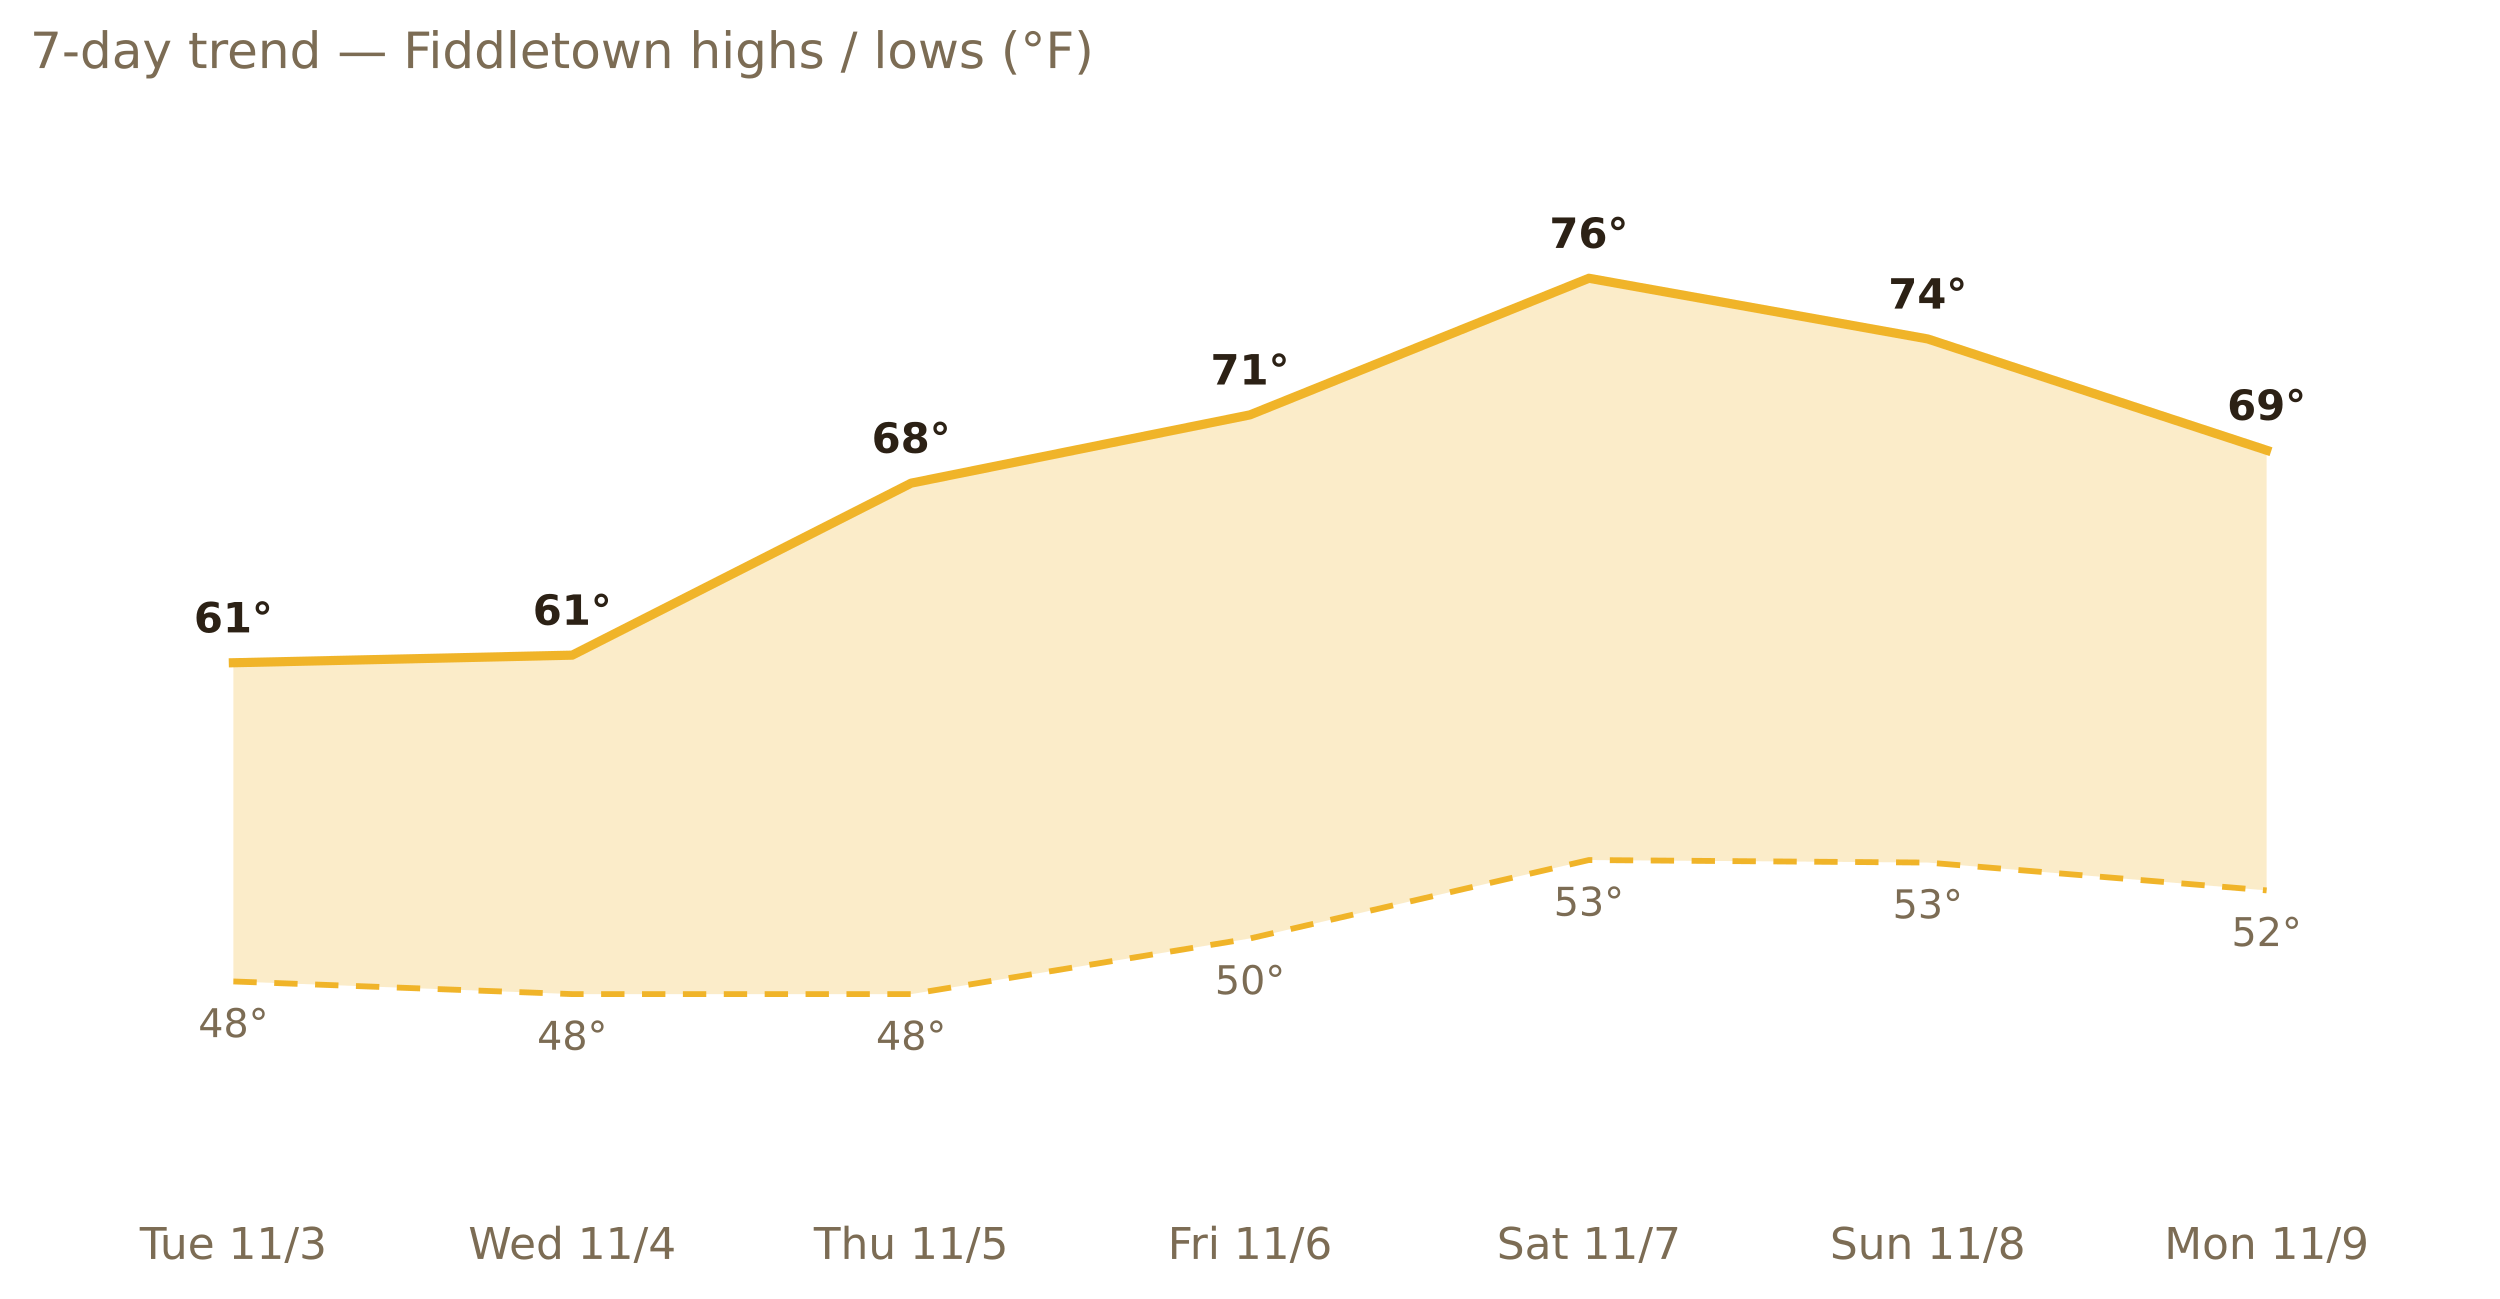
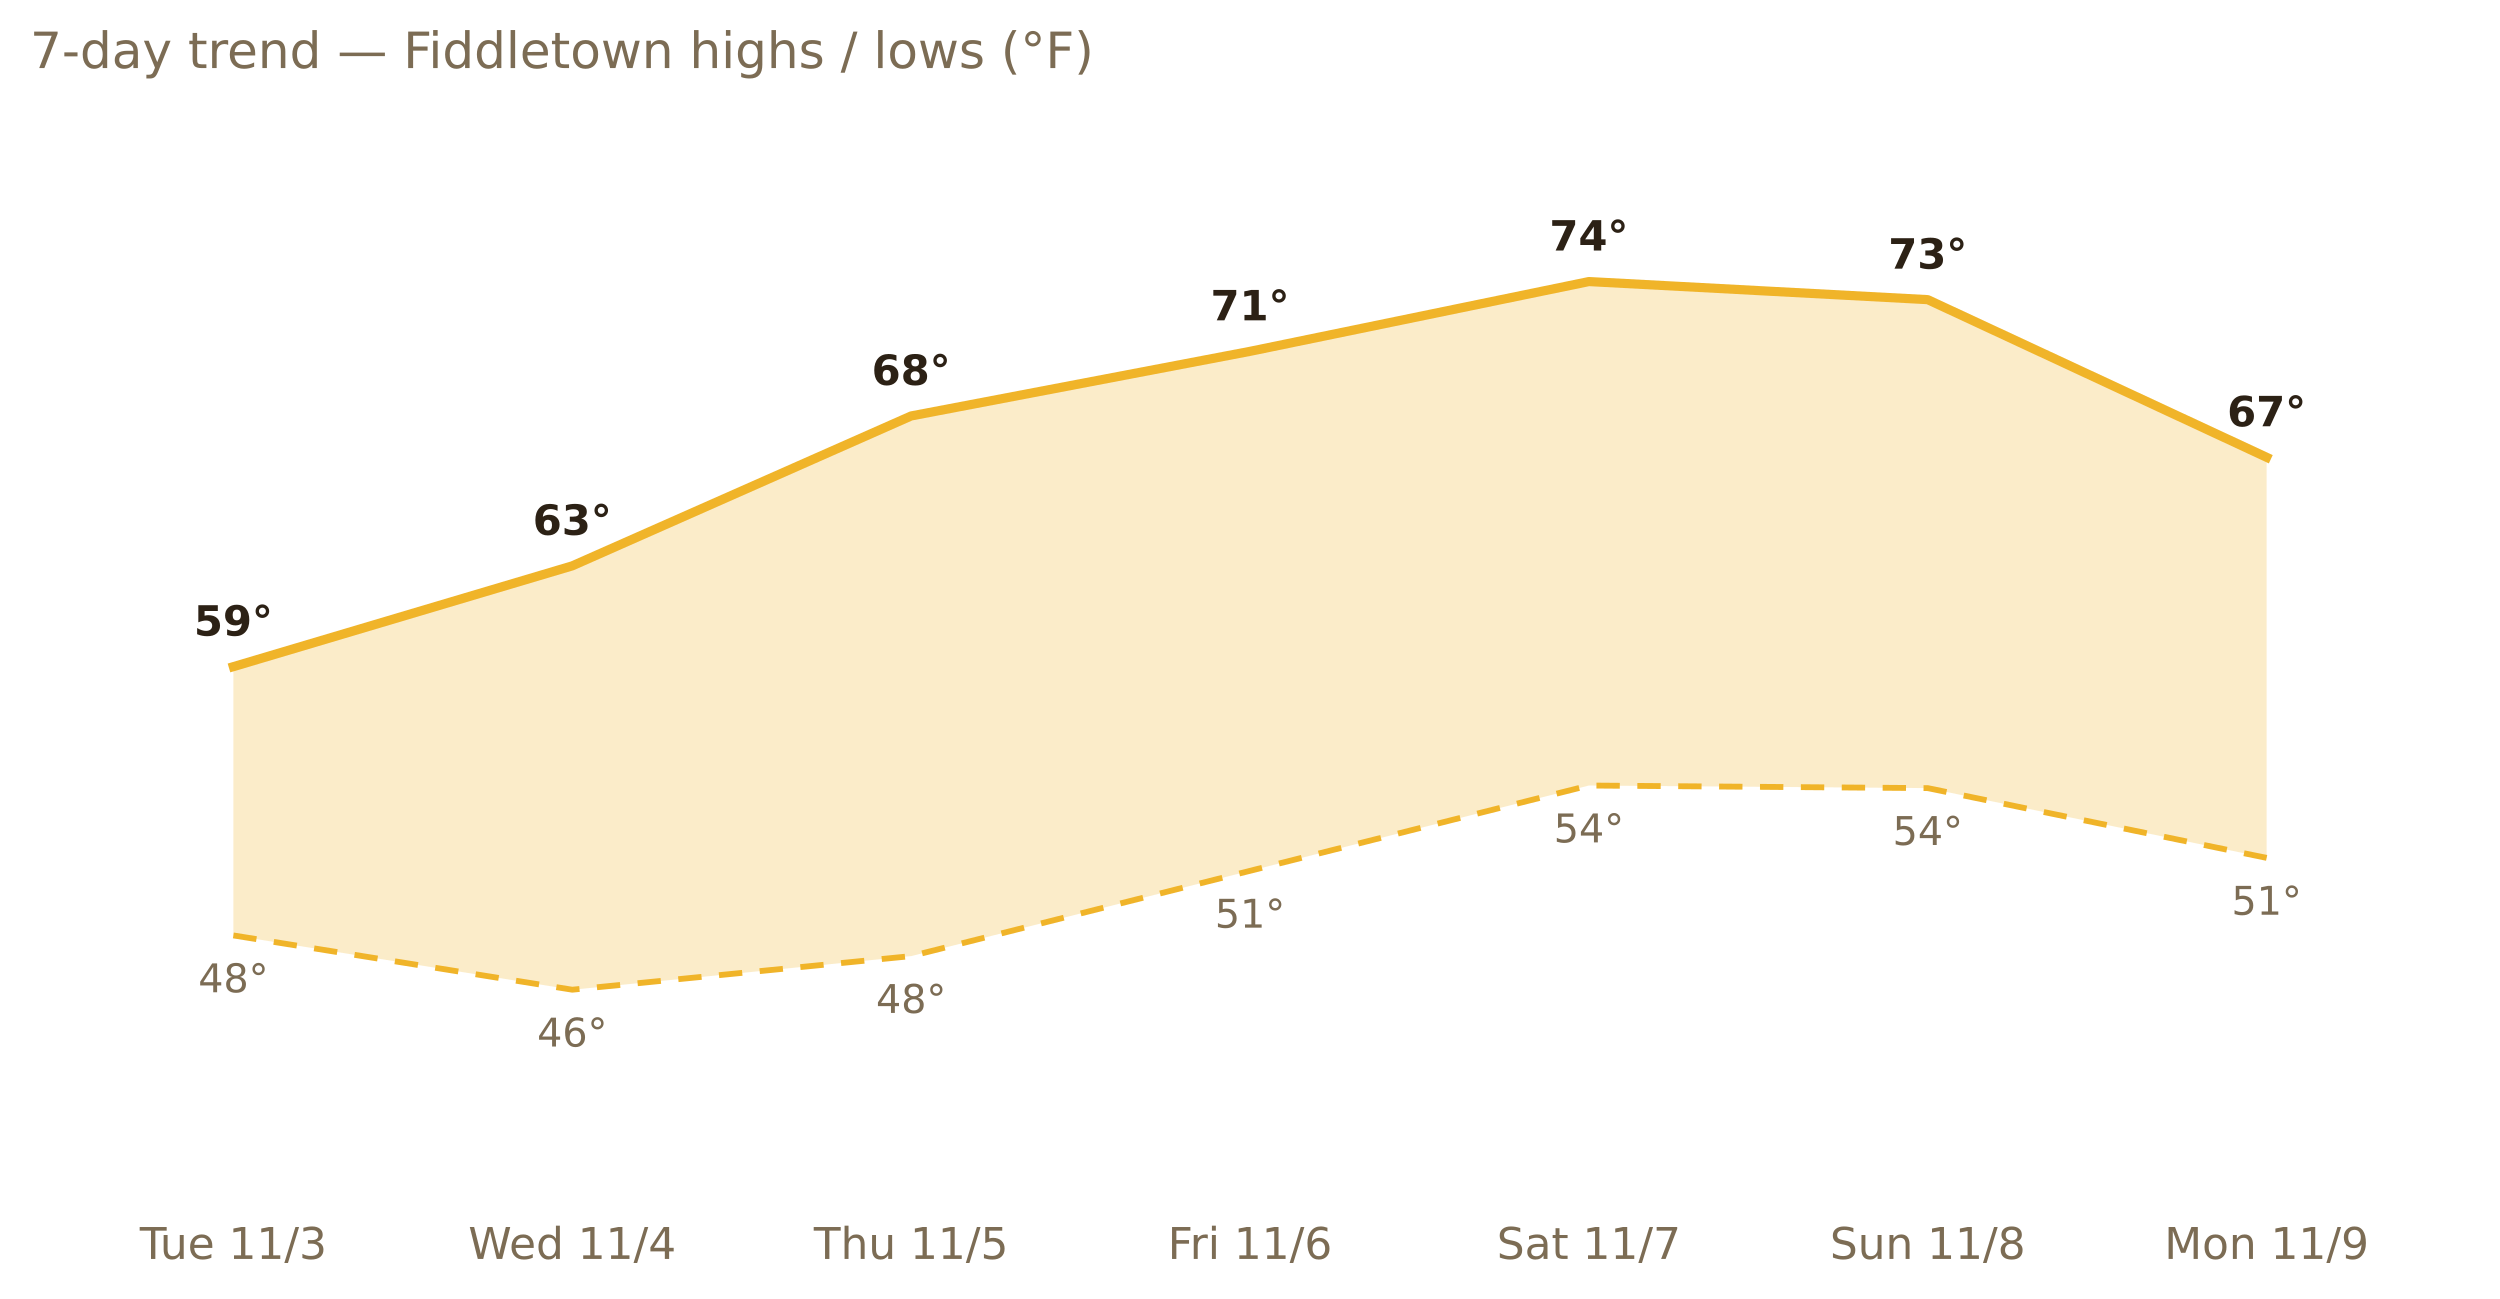
<svg xmlns="http://www.w3.org/2000/svg" xmlns:xlink="http://www.w3.org/1999/xlink" width="599.2pt" height="311.13pt" viewBox="0 0 599.2 311.13" version="1.1">
  <defs>
    <style type="text/css">*{stroke-linejoin: round; stroke-linecap: butt}</style>
  </defs>
  <g id="figure_1">
    <g id="patch_1">
      <path d="M 0 311.13  L 599.2 311.13  L 599.2 0  L 0 0  L 0 311.13  z " style="fill: none; opacity: 0" />
    </g>
    <g id="axes_1">
      <g id="patch_2">
        <path d="M 7.2 286.768  L 592 286.768  L 592 30.318  L 7.2 30.318  L 7.2 286.768  z " style="fill: none" />
      </g>
      <g id="matplotlib.axis_1">
        <g id="xtick_1">
          <g id="text_1">
            <g style="fill: #7c6c54" transform="translate(33.50517 301.7465) scale(0.105 -0.105)">
              <defs>
                <path id="DejaVuSans-54" d="M -19 4666  L 3928 4666  L 3928 4134  L 2272 4134  L 2272 0  L 1638 0  L 1638 4134  L -19 4134  L -19 4666  z " transform="scale(0.015625)" />
                <path id="DejaVuSans-75" d="M 544 1381  L 544 3500  L 1119 3500  L 1119 1403  Q 1119 906 1312 657  Q 1506 409 1894 409  Q 2359 409 2629 706  Q 2900 1003 2900 1516  L 2900 3500  L 3475 3500  L 3475 0  L 2900 0  L 2900 538  Q 2691 219 2414 64  Q 2138 -91 1772 -91  Q 1169 -91 856 284  Q 544 659 544 1381  z M 1991 3584  L 1991 3584  z " transform="scale(0.015625)" />
                <path id="DejaVuSans-65" d="M 3597 1894  L 3597 1613  L 953 1613  Q 991 1019 1311 708  Q 1631 397 2203 397  Q 2534 397 2845 478  Q 3156 559 3463 722  L 3463 178  Q 3153 47 2828 -22  Q 2503 -91 2169 -91  Q 1331 -91 842 396  Q 353 884 353 1716  Q 353 2575 817 3079  Q 1281 3584 2069 3584  Q 2775 3584 3186 3129  Q 3597 2675 3597 1894  z M 3022 2063  Q 3016 2534 2758 2815  Q 2500 3097 2075 3097  Q 1594 3097 1305 2825  Q 1016 2553 972 2059  L 3022 2063  z " transform="scale(0.015625)" />
                <path id="DejaVuSans-20" transform="scale(0.015625)" />
                <path id="DejaVuSans-31" d="M 794 531  L 1825 531  L 1825 4091  L 703 3866  L 703 4441  L 1819 4666  L 2450 4666  L 2450 531  L 3481 531  L 3481 0  L 794 0  L 794 531  z " transform="scale(0.015625)" />
                <path id="DejaVuSans-2f" d="M 1625 4666  L 2156 4666  L 531 -594  L 0 -594  L 1625 4666  z " transform="scale(0.015625)" />
                <path id="DejaVuSans-33" d="M 2597 2516  Q 3050 2419 3304 2112  Q 3559 1806 3559 1356  Q 3559 666 3084 287  Q 2609 -91 1734 -91  Q 1441 -91 1130 -33  Q 819 25 488 141  L 488 750  Q 750 597 1062 519  Q 1375 441 1716 441  Q 2309 441 2620 675  Q 2931 909 2931 1356  Q 2931 1769 2642 2001  Q 2353 2234 1838 2234  L 1294 2234  L 1294 2753  L 1863 2753  Q 2328 2753 2575 2939  Q 2822 3125 2822 3475  Q 2822 3834 2567 4026  Q 2313 4219 1838 4219  Q 1578 4219 1281 4162  Q 984 4106 628 3988  L 628 4550  Q 988 4650 1302 4700  Q 1616 4750 1894 4750  Q 2613 4750 3031 4423  Q 3450 4097 3450 3541  Q 3450 3153 3228 2886  Q 3006 2619 2597 2516  z " transform="scale(0.015625)" />
              </defs>
              <use xlink:href="#DejaVuSans-54" />
              <use xlink:href="#DejaVuSans-75" x="45.959" />
              <use xlink:href="#DejaVuSans-65" x="109.338" />
              <use xlink:href="#DejaVuSans-20" x="170.861" />
              <use xlink:href="#DejaVuSans-31" x="202.648" />
              <use xlink:href="#DejaVuSans-31" x="266.271" />
              <use xlink:href="#DejaVuSans-2f" x="329.895" />
              <use xlink:href="#DejaVuSans-33" x="363.586" />
            </g>
          </g>
        </g>
        <g id="xtick_2">
          <g id="text_2">
            <g style="fill: #7c6c54" transform="translate(112.2517 301.7465) scale(0.105 -0.105)">
              <defs>
                <path id="DejaVuSans-57" d="M 213 4666  L 850 4666  L 1831 722  L 2809 4666  L 3519 4666  L 4500 722  L 5478 4666  L 6119 4666  L 4947 0  L 4153 0  L 3169 4050  L 2175 0  L 1381 0  L 213 4666  z " transform="scale(0.015625)" />
                <path id="DejaVuSans-64" d="M 2906 2969  L 2906 4863  L 3481 4863  L 3481 0  L 2906 0  L 2906 525  Q 2725 213 2448 61  Q 2172 -91 1784 -91  Q 1150 -91 751 415  Q 353 922 353 1747  Q 353 2572 751 3078  Q 1150 3584 1784 3584  Q 2172 3584 2448 3432  Q 2725 3281 2906 2969  z M 947 1747  Q 947 1113 1208 752  Q 1469 391 1925 391  Q 2381 391 2643 752  Q 2906 1113 2906 1747  Q 2906 2381 2643 2742  Q 2381 3103 1925 3103  Q 1469 3103 1208 2742  Q 947 2381 947 1747  z " transform="scale(0.015625)" />
                <path id="DejaVuSans-34" d="M 2419 4116  L 825 1625  L 2419 1625  L 2419 4116  z M 2253 4666  L 3047 4666  L 3047 1625  L 3713 1625  L 3713 1100  L 3047 1100  L 3047 0  L 2419 0  L 2419 1100  L 313 1100  L 313 1709  L 2253 4666  z " transform="scale(0.015625)" />
              </defs>
              <use xlink:href="#DejaVuSans-57" />
              <use xlink:href="#DejaVuSans-65" x="93.002" />
              <use xlink:href="#DejaVuSans-64" x="154.525" />
              <use xlink:href="#DejaVuSans-20" x="218.002" />
              <use xlink:href="#DejaVuSans-31" x="249.789" />
              <use xlink:href="#DejaVuSans-31" x="313.412" />
              <use xlink:href="#DejaVuSans-2f" x="377.035" />
              <use xlink:href="#DejaVuSans-34" x="410.727" />
            </g>
          </g>
        </g>
        <g id="xtick_3">
          <g id="text_3">
            <g style="fill: #7c6c54" transform="translate(195.0588 301.7465) scale(0.105 -0.105)">
              <defs>
                <path id="DejaVuSans-68" d="M 3513 2113  L 3513 0  L 2938 0  L 2938 2094  Q 2938 2591 2744 2837  Q 2550 3084 2163 3084  Q 1697 3084 1428 2787  Q 1159 2491 1159 1978  L 1159 0  L 581 0  L 581 4863  L 1159 4863  L 1159 2956  Q 1366 3272 1645 3428  Q 1925 3584 2291 3584  Q 2894 3584 3203 3211  Q 3513 2838 3513 2113  z " transform="scale(0.015625)" />
                <path id="DejaVuSans-35" d="M 691 4666  L 3169 4666  L 3169 4134  L 1269 4134  L 1269 2991  Q 1406 3038 1543 3061  Q 1681 3084 1819 3084  Q 2600 3084 3056 2656  Q 3513 2228 3513 1497  Q 3513 744 3044 326  Q 2575 -91 1722 -91  Q 1428 -91 1123 -41  Q 819 9 494 109  L 494 744  Q 775 591 1075 516  Q 1375 441 1709 441  Q 2250 441 2565 725  Q 2881 1009 2881 1497  Q 2881 1984 2565 2268  Q 2250 2553 1709 2553  Q 1456 2553 1204 2497  Q 953 2441 691 2322  L 691 4666  z " transform="scale(0.015625)" />
              </defs>
              <use xlink:href="#DejaVuSans-54" />
              <use xlink:href="#DejaVuSans-68" x="61.084" />
              <use xlink:href="#DejaVuSans-75" x="124.463" />
              <use xlink:href="#DejaVuSans-20" x="187.842" />
              <use xlink:href="#DejaVuSans-31" x="219.629" />
              <use xlink:href="#DejaVuSans-31" x="283.252" />
              <use xlink:href="#DejaVuSans-2f" x="346.875" />
              <use xlink:href="#DejaVuSans-35" x="380.566" />
            </g>
          </g>
        </g>
        <g id="xtick_4">
          <g id="text_4">
            <g style="fill: #7c6c54" transform="translate(279.8863 301.7465) scale(0.105 -0.105)">
              <defs>
                <path id="DejaVuSans-46" d="M 628 4666  L 3309 4666  L 3309 4134  L 1259 4134  L 1259 2759  L 3109 2759  L 3109 2228  L 1259 2228  L 1259 0  L 628 0  L 628 4666  z " transform="scale(0.015625)" />
                <path id="DejaVuSans-72" d="M 2631 2963  Q 2534 3019 2420 3045  Q 2306 3072 2169 3072  Q 1681 3072 1420 2755  Q 1159 2438 1159 1844  L 1159 0  L 581 0  L 581 3500  L 1159 3500  L 1159 2956  Q 1341 3275 1631 3429  Q 1922 3584 2338 3584  Q 2397 3584 2469 3576  Q 2541 3569 2628 3553  L 2631 2963  z " transform="scale(0.015625)" />
                <path id="DejaVuSans-69" d="M 603 3500  L 1178 3500  L 1178 0  L 603 0  L 603 3500  z M 603 4863  L 1178 4863  L 1178 4134  L 603 4134  L 603 4863  z " transform="scale(0.015625)" />
                <path id="DejaVuSans-36" d="M 2113 2584  Q 1688 2584 1439 2293  Q 1191 2003 1191 1497  Q 1191 994 1439 701  Q 1688 409 2113 409  Q 2538 409 2786 701  Q 3034 994 3034 1497  Q 3034 2003 2786 2293  Q 2538 2584 2113 2584  z M 3366 4563  L 3366 3988  Q 3128 4100 2886 4159  Q 2644 4219 2406 4219  Q 1781 4219 1451 3797  Q 1122 3375 1075 2522  Q 1259 2794 1537 2939  Q 1816 3084 2150 3084  Q 2853 3084 3261 2657  Q 3669 2231 3669 1497  Q 3669 778 3244 343  Q 2819 -91 2113 -91  Q 1303 -91 875 529  Q 447 1150 447 2328  Q 447 3434 972 4092  Q 1497 4750 2381 4750  Q 2619 4750 2861 4703  Q 3103 4656 3366 4563  z " transform="scale(0.015625)" />
              </defs>
              <use xlink:href="#DejaVuSans-46" />
              <use xlink:href="#DejaVuSans-72" x="50.27" />
              <use xlink:href="#DejaVuSans-69" x="91.383" />
              <use xlink:href="#DejaVuSans-20" x="119.166" />
              <use xlink:href="#DejaVuSans-31" x="150.953" />
              <use xlink:href="#DejaVuSans-31" x="214.576" />
              <use xlink:href="#DejaVuSans-2f" x="278.199" />
              <use xlink:href="#DejaVuSans-36" x="311.891" />
            </g>
          </g>
        </g>
        <g id="xtick_5">
          <g id="text_5">
            <g style="fill: #7c6c54" transform="translate(358.7558 301.7465) scale(0.105 -0.105)">
              <defs>
                <path id="DejaVuSans-53" d="M 3425 4513  L 3425 3897  Q 3066 4069 2747 4153  Q 2428 4238 2131 4238  Q 1616 4238 1336 4038  Q 1056 3838 1056 3469  Q 1056 3159 1242 3001  Q 1428 2844 1947 2747  L 2328 2669  Q 3034 2534 3370 2195  Q 3706 1856 3706 1288  Q 3706 609 3251 259  Q 2797 -91 1919 -91  Q 1588 -91 1214 -16  Q 841 59 441 206  L 441 856  Q 825 641 1194 531  Q 1563 422 1919 422  Q 2459 422 2753 634  Q 3047 847 3047 1241  Q 3047 1584 2836 1778  Q 2625 1972 2144 2069  L 1759 2144  Q 1053 2284 737 2584  Q 422 2884 422 3419  Q 422 4038 858 4394  Q 1294 4750 2059 4750  Q 2388 4750 2728 4690  Q 3069 4631 3425 4513  z " transform="scale(0.015625)" />
                <path id="DejaVuSans-61" d="M 2194 1759  Q 1497 1759 1228 1600  Q 959 1441 959 1056  Q 959 750 1161 570  Q 1363 391 1709 391  Q 2188 391 2477 730  Q 2766 1069 2766 1631  L 2766 1759  L 2194 1759  z M 3341 1997  L 3341 0  L 2766 0  L 2766 531  Q 2569 213 2275 61  Q 1981 -91 1556 -91  Q 1019 -91 701 211  Q 384 513 384 1019  Q 384 1609 779 1909  Q 1175 2209 1959 2209  L 2766 2209  L 2766 2266  Q 2766 2663 2505 2880  Q 2244 3097 1772 3097  Q 1472 3097 1187 3025  Q 903 2953 641 2809  L 641 3341  Q 956 3463 1253 3523  Q 1550 3584 1831 3584  Q 2591 3584 2966 3190  Q 3341 2797 3341 1997  z " transform="scale(0.015625)" />
                <path id="DejaVuSans-74" d="M 1172 4494  L 1172 3500  L 2356 3500  L 2356 3053  L 1172 3053  L 1172 1153  Q 1172 725 1289 603  Q 1406 481 1766 481  L 2356 481  L 2356 0  L 1766 0  Q 1100 0 847 248  Q 594 497 594 1153  L 594 3053  L 172 3053  L 172 3500  L 594 3500  L 594 4494  L 1172 4494  z " transform="scale(0.015625)" />
                <path id="DejaVuSans-37" d="M 525 4666  L 3525 4666  L 3525 4397  L 1831 0  L 1172 0  L 2766 4134  L 525 4134  L 525 4666  z " transform="scale(0.015625)" />
              </defs>
              <use xlink:href="#DejaVuSans-53" />
              <use xlink:href="#DejaVuSans-61" x="63.477" />
              <use xlink:href="#DejaVuSans-74" x="124.756" />
              <use xlink:href="#DejaVuSans-20" x="163.965" />
              <use xlink:href="#DejaVuSans-31" x="195.752" />
              <use xlink:href="#DejaVuSans-31" x="259.375" />
              <use xlink:href="#DejaVuSans-2f" x="322.998" />
              <use xlink:href="#DejaVuSans-37" x="356.689" />
            </g>
          </g>
        </g>
        <g id="xtick_6">
          <g id="text_6">
            <g style="fill: #7c6c54" transform="translate(438.5991 301.7465) scale(0.105 -0.105)">
              <defs>
                <path id="DejaVuSans-6e" d="M 3513 2113  L 3513 0  L 2938 0  L 2938 2094  Q 2938 2591 2744 2837  Q 2550 3084 2163 3084  Q 1697 3084 1428 2787  Q 1159 2491 1159 1978  L 1159 0  L 581 0  L 581 3500  L 1159 3500  L 1159 2956  Q 1366 3272 1645 3428  Q 1925 3584 2291 3584  Q 2894 3584 3203 3211  Q 3513 2838 3513 2113  z " transform="scale(0.015625)" />
                <path id="DejaVuSans-38" d="M 2034 2216  Q 1584 2216 1326 1975  Q 1069 1734 1069 1313  Q 1069 891 1326 650  Q 1584 409 2034 409  Q 2484 409 2743 651  Q 3003 894 3003 1313  Q 3003 1734 2745 1975  Q 2488 2216 2034 2216  z M 1403 2484  Q 997 2584 770 2862  Q 544 3141 544 3541  Q 544 4100 942 4425  Q 1341 4750 2034 4750  Q 2731 4750 3128 4425  Q 3525 4100 3525 3541  Q 3525 3141 3298 2862  Q 3072 2584 2669 2484  Q 3125 2378 3379 2068  Q 3634 1759 3634 1313  Q 3634 634 3220 271  Q 2806 -91 2034 -91  Q 1263 -91 848 271  Q 434 634 434 1313  Q 434 1759 690 2068  Q 947 2378 1403 2484  z M 1172 3481  Q 1172 3119 1398 2916  Q 1625 2713 2034 2713  Q 2441 2713 2670 2916  Q 2900 3119 2900 3481  Q 2900 3844 2670 4047  Q 2441 4250 2034 4250  Q 1625 4250 1398 4047  Q 1172 3844 1172 3481  z " transform="scale(0.015625)" />
              </defs>
              <use xlink:href="#DejaVuSans-53" />
              <use xlink:href="#DejaVuSans-75" x="63.477" />
              <use xlink:href="#DejaVuSans-6e" x="126.855" />
              <use xlink:href="#DejaVuSans-20" x="190.234" />
              <use xlink:href="#DejaVuSans-31" x="222.021" />
              <use xlink:href="#DejaVuSans-31" x="285.645" />
              <use xlink:href="#DejaVuSans-2f" x="349.268" />
              <use xlink:href="#DejaVuSans-38" x="382.959" />
            </g>
          </g>
        </g>
        <g id="xtick_7">
          <g id="text_7">
            <g style="fill: #7c6c54" transform="translate(518.7393 301.7465) scale(0.105 -0.105)">
              <defs>
                <path id="DejaVuSans-4d" d="M 628 4666  L 1569 4666  L 2759 1491  L 3956 4666  L 4897 4666  L 4897 0  L 4281 0  L 4281 4097  L 3078 897  L 2444 897  L 1241 4097  L 1241 0  L 628 0  L 628 4666  z " transform="scale(0.015625)" />
                <path id="DejaVuSans-6f" d="M 1959 3097  Q 1497 3097 1228 2736  Q 959 2375 959 1747  Q 959 1119 1226 758  Q 1494 397 1959 397  Q 2419 397 2687 759  Q 2956 1122 2956 1747  Q 2956 2369 2687 2733  Q 2419 3097 1959 3097  z M 1959 3584  Q 2709 3584 3137 3096  Q 3566 2609 3566 1747  Q 3566 888 3137 398  Q 2709 -91 1959 -91  Q 1206 -91 779 398  Q 353 888 353 1747  Q 353 2609 779 3096  Q 1206 3584 1959 3584  z " transform="scale(0.015625)" />
                <path id="DejaVuSans-39" d="M 703 97  L 703 672  Q 941 559 1184 500  Q 1428 441 1663 441  Q 2288 441 2617 861  Q 2947 1281 2994 2138  Q 2813 1869 2534 1725  Q 2256 1581 1919 1581  Q 1219 1581 811 2004  Q 403 2428 403 3163  Q 403 3881 828 4315  Q 1253 4750 1959 4750  Q 2769 4750 3195 4129  Q 3622 3509 3622 2328  Q 3622 1225 3098 567  Q 2575 -91 1691 -91  Q 1453 -91 1209 -44  Q 966 3 703 97  z M 1959 2075  Q 2384 2075 2632 2365  Q 2881 2656 2881 3163  Q 2881 3666 2632 3958  Q 2384 4250 1959 4250  Q 1534 4250 1286 3958  Q 1038 3666 1038 3163  Q 1038 2656 1286 2365  Q 1534 2075 1959 2075  z " transform="scale(0.015625)" />
              </defs>
              <use xlink:href="#DejaVuSans-4d" />
              <use xlink:href="#DejaVuSans-6f" x="86.279" />
              <use xlink:href="#DejaVuSans-6e" x="147.461" />
              <use xlink:href="#DejaVuSans-20" x="210.84" />
              <use xlink:href="#DejaVuSans-31" x="242.627" />
              <use xlink:href="#DejaVuSans-31" x="306.25" />
              <use xlink:href="#DejaVuSans-2f" x="369.873" />
              <use xlink:href="#DejaVuSans-39" x="403.564" />
            </g>
          </g>
        </g>
      </g>
      <g id="matplotlib.axis_2" />
      <g id="PolyCollection_1">
-         <path d="M 55.933 158.846  L 55.933 235.236  L 137.156 238.267  L 218.378 238.267  L 299.6 224.929  L 380.822 206.135  L 462.044 206.741  L 543.267 213.41  L 543.267 107.92  L 543.267 107.92  L 462.044 81.244  L 380.822 66.694  L 299.6 99.432  L 218.378 115.801  L 137.156 157.027  L 55.933 158.846  z " clip-path="url(#p342bf93bac)" style="fill: #f0b429; fill-opacity: 0.25" />
+         <path d="M 55.933 159.782  L 55.933 224.204  L 137.156 237.213  L 218.378 229.16  L 299.6 208.718  L 380.822 188.276  L 462.044 188.896  L 543.267 205.621  L 543.267 109.607  L 543.267 109.607  L 462.044 71.821  L 380.822 67.485  L 299.6 84.21  L 218.378 99.696  L 137.156 135.624  L 55.933 159.782  z " clip-path="url(#p53b6300935)" style="fill: #f0b429; fill-opacity: 0.25" />
      </g>
      <g id="line2d_1">
-         <path d="M 55.933 158.846  L 137.156 157.027  L 218.378 115.801  L 299.6 99.432  L 380.822 66.694  L 462.044 81.244  L 543.267 107.92  " clip-path="url(#p342bf93bac)" style="fill: none; stroke: #f0b429; stroke-width: 2.2; stroke-linecap: square" />
+         <path d="M 55.933 159.782  L 137.156 135.624  L 218.378 99.696  L 299.6 84.21  L 380.822 67.485  L 462.044 71.821  L 543.267 109.607  " clip-path="url(#p53b6300935)" style="fill: none; stroke: #f0b429; stroke-width: 2.2; stroke-linecap: square" />
      </g>
      <g id="line2d_2">
-         <path d="M 55.933 235.236  L 137.156 238.267  L 218.378 238.267  L 299.6 224.929  L 380.822 206.135  L 462.044 206.741  L 543.267 213.41  " clip-path="url(#p342bf93bac)" style="fill: none; stroke-dasharray: 5.6,4.2; stroke-dashoffset: 0; stroke: #f0b429; stroke-width: 1.4" />
+         <path d="M 55.933 224.204  L 137.156 237.213  L 218.378 229.16  L 299.6 208.718  L 380.822 188.276  L 462.044 188.896  L 543.267 205.621  " clip-path="url(#p53b6300935)" style="fill: none; stroke-dasharray: 5.6,4.2; stroke-dashoffset: 0; stroke: #f0b429; stroke-width: 1.4" />
      </g>
      <g id="text_8">
-         <g style="fill: #2c2115" transform="translate(46.47552 151.5711) scale(0.1 -0.1)">
-           <defs>
-             <path id="DejaVuSans-Bold-36" d="M 2316 2303  Q 2000 2303 1842 2098  Q 1684 1894 1684 1484  Q 1684 1075 1842 870  Q 2000 666 2316 666  Q 2634 666 2792 870  Q 2950 1075 2950 1484  Q 2950 1894 2792 2098  Q 2634 2303 2316 2303  z M 3803 4544  L 3803 3681  Q 3506 3822 3243 3889  Q 2981 3956 2731 3956  Q 2194 3956 1894 3657  Q 1594 3359 1544 2772  Q 1750 2925 1990 3001  Q 2231 3078 2516 3078  Q 3231 3078 3670 2659  Q 4109 2241 4109 1563  Q 4109 813 3618 361  Q 3128 -91 2303 -91  Q 1394 -91 895 523  Q 397 1138 397 2266  Q 397 3422 980 4083  Q 1563 4744 2578 4744  Q 2900 4744 3203 4694  Q 3506 4644 3803 4544  z " transform="scale(0.015625)" />
-             <path id="DejaVuSans-Bold-31" d="M 750 831  L 1813 831  L 1813 3847  L 722 3622  L 722 4441  L 1806 4666  L 2950 4666  L 2950 831  L 4013 831  L 4013 0  L 750 0  L 750 831  z " transform="scale(0.015625)" />
+         <g style="fill: #2c2115" transform="translate(46.47552 152.3487) scale(0.1 -0.1)">
+           <defs>
+             <path id="DejaVuSans-Bold-35" d="M 678 4666  L 3669 4666  L 3669 3781  L 1638 3781  L 1638 3059  Q 1775 3097 1914 3117  Q 2053 3138 2203 3138  Q 3056 3138 3531 2711  Q 4006 2284 4006 1522  Q 4006 766 3489 337  Q 2972 -91 2053 -91  Q 1656 -91 1267 -14  Q 878 63 494 219  L 494 1166  Q 875 947 1217 837  Q 1559 728 1863 728  Q 2300 728 2551 942  Q 2803 1156 2803 1522  Q 2803 1891 2551 2103  Q 2300 2316 1863 2316  Q 1603 2316 1309 2248  Q 1016 2181 678 2041  L 678 4666  z " transform="scale(0.015625)" />
+             <path id="DejaVuSans-Bold-39" d="M 641 103  L 641 966  Q 928 831 1190 764  Q 1453 697 1709 697  Q 2247 697 2547 995  Q 2847 1294 2900 1881  Q 2688 1725 2447 1647  Q 2206 1569 1925 1569  Q 1209 1569 770 1986  Q 331 2403 331 3084  Q 331 3838 820 4291  Q 1309 4744 2131 4744  Q 3044 4744 3544 4128  Q 4044 3513 4044 2388  Q 4044 1231 3459 570  Q 2875 -91 1856 -91  Q 1528 -91 1228 -42  Q 928 6 641 103  z M 2125 2350  Q 2441 2350 2600 2554  Q 2759 2759 2759 3169  Q 2759 3575 2600 3781  Q 2441 3988 2125 3988  Q 1809 3988 1650 3781  Q 1491 3575 1491 3169  Q 1491 2759 1650 2554  Q 1809 2350 2125 2350  z " transform="scale(0.015625)" />
            <path id="DejaVuSans-Bold-b0" d="M 1600 4288  Q 1375 4288 1219 4131  Q 1063 3975 1063 3750  Q 1063 3525 1217 3372  Q 1372 3219 1600 3219  Q 1825 3219 1981 3373  Q 2138 3528 2138 3750  Q 2138 3975 1980 4131  Q 1822 4288 1600 4288  z M 1600 4794  Q 1806 4794 1997 4714  Q 2188 4634 2338 4488  Q 2484 4338 2561 4150  Q 2638 3963 2638 3750  Q 2638 3541 2561 3352  Q 2484 3163 2344 3022  Q 2194 2872 2000 2792  Q 1806 2713 1594 2713  Q 1153 2713 854 3011  Q 556 3309 556 3750  Q 556 4191 857 4492  Q 1159 4794 1600 4794  z " transform="scale(0.015625)" />
          </defs>
-           <use xlink:href="#DejaVuSans-Bold-36" />
-           <use xlink:href="#DejaVuSans-Bold-31" x="69.58" />
+           <use xlink:href="#DejaVuSans-Bold-35" />
+           <use xlink:href="#DejaVuSans-Bold-39" x="69.58" />
          <use xlink:href="#DejaVuSans-Bold-b0" x="139.16" />
        </g>
      </g>
      <g id="text_9">
-         <g style="fill: #7c6c54" transform="translate(47.51396 248.5734) scale(0.095 -0.095)">
+         <g style="fill: #7c6c54" transform="translate(47.51396 237.832) scale(0.095 -0.095)">
          <defs>
            <path id="DejaVuSans-b0" d="M 1600 4347  Q 1350 4347 1178 4173  Q 1006 4000 1006 3750  Q 1006 3503 1178 3333  Q 1350 3163 1600 3163  Q 1850 3163 2022 3333  Q 2194 3503 2194 3750  Q 2194 3997 2020 4172  Q 1847 4347 1600 4347  z M 1600 4750  Q 1800 4750 1984 4673  Q 2169 4597 2303 4453  Q 2447 4313 2519 4134  Q 2591 3956 2591 3750  Q 2591 3338 2302 3052  Q 2013 2766 1594 2766  Q 1172 2766 890 3047  Q 609 3328 609 3750  Q 609 4169 896 4459  Q 1184 4750 1600 4750  z " transform="scale(0.015625)" />
          </defs>
          <use xlink:href="#DejaVuSans-34" />
          <use xlink:href="#DejaVuSans-38" x="63.623" />
          <use xlink:href="#DejaVuSans-b0" x="127.246" />
        </g>
      </g>
      <g id="text_10">
-         <g style="fill: #2c2115" transform="translate(127.6977 149.7523) scale(0.1 -0.1)">
+         <g style="fill: #2c2115" transform="translate(127.6977 128.1903) scale(0.1 -0.1)">
+           <defs>
+             <path id="DejaVuSans-Bold-36" d="M 2316 2303  Q 2000 2303 1842 2098  Q 1684 1894 1684 1484  Q 1684 1075 1842 870  Q 2000 666 2316 666  Q 2634 666 2792 870  Q 2950 1075 2950 1484  Q 2950 1894 2792 2098  Q 2634 2303 2316 2303  z M 3803 4544  L 3803 3681  Q 3506 3822 3243 3889  Q 2981 3956 2731 3956  Q 2194 3956 1894 3657  Q 1594 3359 1544 2772  Q 1750 2925 1990 3001  Q 2231 3078 2516 3078  Q 3231 3078 3670 2659  Q 4109 2241 4109 1563  Q 4109 813 3618 361  Q 3128 -91 2303 -91  Q 1394 -91 895 523  Q 397 1138 397 2266  Q 397 3422 980 4083  Q 1563 4744 2578 4744  Q 2900 4744 3203 4694  Q 3506 4644 3803 4544  z " transform="scale(0.015625)" />
+             <path id="DejaVuSans-Bold-33" d="M 2981 2516  Q 3453 2394 3698 2092  Q 3944 1791 3944 1325  Q 3944 631 3412 270  Q 2881 -91 1863 -91  Q 1503 -91 1142 -33  Q 781 25 428 141  L 428 1069  Q 766 900 1098 814  Q 1431 728 1753 728  Q 2231 728 2486 893  Q 2741 1059 2741 1369  Q 2741 1688 2480 1852  Q 2219 2016 1709 2016  L 1228 2016  L 1228 2791  L 1734 2791  Q 2188 2791 2409 2933  Q 2631 3075 2631 3366  Q 2631 3634 2415 3781  Q 2200 3928 1806 3928  Q 1516 3928 1219 3862  Q 922 3797 628 3669  L 628 4550  Q 984 4650 1334 4700  Q 1684 4750 2022 4750  Q 2931 4750 3382 4451  Q 3834 4153 3834 3553  Q 3834 3144 3618 2883  Q 3403 2622 2981 2516  z " transform="scale(0.015625)" />
+           </defs>
          <use xlink:href="#DejaVuSans-Bold-36" />
-           <use xlink:href="#DejaVuSans-Bold-31" x="69.58" />
+           <use xlink:href="#DejaVuSans-Bold-33" x="69.58" />
          <use xlink:href="#DejaVuSans-Bold-b0" x="139.16" />
        </g>
      </g>
      <g id="text_11">
-         <g style="fill: #7c6c54" transform="translate(128.7362 251.6048) scale(0.095 -0.095)">
+         <g style="fill: #7c6c54" transform="translate(128.7362 250.8403) scale(0.095 -0.095)">
+           <use xlink:href="#DejaVuSans-34" />
+           <use xlink:href="#DejaVuSans-36" x="63.623" />
+           <use xlink:href="#DejaVuSans-b0" x="127.246" />
+         </g>
+       </g>
+       <g id="text_12">
+         <g style="fill: #2c2115" transform="translate(208.92 92.26257) scale(0.1 -0.1)">
+           <defs>
+             <path id="DejaVuSans-Bold-38" d="M 2228 2088  Q 1891 2088 1709 1903  Q 1528 1719 1528 1375  Q 1528 1031 1709 848  Q 1891 666 2228 666  Q 2563 666 2741 848  Q 2919 1031 2919 1375  Q 2919 1722 2741 1905  Q 2563 2088 2228 2088  z M 1350 2484  Q 925 2613 709 2878  Q 494 3144 494 3541  Q 494 4131 934 4440  Q 1375 4750 2228 4750  Q 3075 4750 3515 4442  Q 3956 4134 3956 3541  Q 3956 3144 3739 2878  Q 3522 2613 3097 2484  Q 3572 2353 3814 2058  Q 4056 1763 4056 1313  Q 4056 619 3595 264  Q 3134 -91 2228 -91  Q 1319 -91 855 264  Q 391 619 391 1313  Q 391 1763 633 2058  Q 875 2353 1350 2484  z M 1631 3419  Q 1631 3141 1786 2991  Q 1941 2841 2228 2841  Q 2509 2841 2662 2991  Q 2816 3141 2816 3419  Q 2816 3697 2662 3845  Q 2509 3994 2228 3994  Q 1941 3994 1786 3844  Q 1631 3694 1631 3419  z " transform="scale(0.015625)" />
+           </defs>
+           <use xlink:href="#DejaVuSans-Bold-36" />
+           <use xlink:href="#DejaVuSans-Bold-38" x="69.58" />
+           <use xlink:href="#DejaVuSans-Bold-b0" x="139.16" />
+         </g>
+       </g>
+       <g id="text_13">
+         <g style="fill: #7c6c54" transform="translate(209.9584 242.7876) scale(0.095 -0.095)">
          <use xlink:href="#DejaVuSans-34" />
          <use xlink:href="#DejaVuSans-38" x="63.623" />
          <use xlink:href="#DejaVuSans-b0" x="127.246" />
        </g>
      </g>
-       <g id="text_12">
-         <g style="fill: #2c2115" transform="translate(208.92 108.5263) scale(0.1 -0.1)">
-           <defs>
-             <path id="DejaVuSans-Bold-38" d="M 2228 2088  Q 1891 2088 1709 1903  Q 1528 1719 1528 1375  Q 1528 1031 1709 848  Q 1891 666 2228 666  Q 2563 666 2741 848  Q 2919 1031 2919 1375  Q 2919 1722 2741 1905  Q 2563 2088 2228 2088  z M 1350 2484  Q 925 2613 709 2878  Q 494 3144 494 3541  Q 494 4131 934 4440  Q 1375 4750 2228 4750  Q 3075 4750 3515 4442  Q 3956 4134 3956 3541  Q 3956 3144 3739 2878  Q 3522 2613 3097 2484  Q 3572 2353 3814 2058  Q 4056 1763 4056 1313  Q 4056 619 3595 264  Q 3134 -91 2228 -91  Q 1319 -91 855 264  Q 391 619 391 1313  Q 391 1763 633 2058  Q 875 2353 1350 2484  z M 1631 3419  Q 1631 3141 1786 2991  Q 1941 2841 2228 2841  Q 2509 2841 2662 2991  Q 2816 3141 2816 3419  Q 2816 3697 2662 3845  Q 2509 3994 2228 3994  Q 1941 3994 1786 3844  Q 1631 3694 1631 3419  z " transform="scale(0.015625)" />
-           </defs>
-           <use xlink:href="#DejaVuSans-Bold-36" />
-           <use xlink:href="#DejaVuSans-Bold-38" x="69.58" />
-           <use xlink:href="#DejaVuSans-Bold-b0" x="139.16" />
-         </g>
-       </g>
-       <g id="text_13">
-         <g style="fill: #7c6c54" transform="translate(209.9584 251.6048) scale(0.095 -0.095)">
-           <use xlink:href="#DejaVuSans-34" />
-           <use xlink:href="#DejaVuSans-38" x="63.623" />
-           <use xlink:href="#DejaVuSans-b0" x="127.246" />
-         </g>
-       </g>
      <g id="text_14">
-         <g style="fill: #2c2115" transform="translate(290.1422 92.15713) scale(0.1 -0.1)">
+         <g style="fill: #2c2115" transform="translate(290.1422 76.77646) scale(0.1 -0.1)">
          <defs>
            <path id="DejaVuSans-Bold-37" d="M 428 4666  L 3944 4666  L 3944 3988  L 2125 0  L 953 0  L 2675 3781  L 428 3781  L 428 4666  z " transform="scale(0.015625)" />
+             <path id="DejaVuSans-Bold-31" d="M 750 831  L 1813 831  L 1813 3847  L 722 3622  L 722 4441  L 1806 4666  L 2950 4666  L 2950 831  L 4013 831  L 4013 0  L 750 0  L 750 831  z " transform="scale(0.015625)" />
          </defs>
          <use xlink:href="#DejaVuSans-Bold-37" />
          <use xlink:href="#DejaVuSans-Bold-31" x="69.58" />
          <use xlink:href="#DejaVuSans-Bold-b0" x="139.16" />
        </g>
      </g>
      <g id="text_15">
-         <g style="fill: #7c6c54" transform="translate(291.1806 238.2669) scale(0.095 -0.095)">
-           <defs>
-             <path id="DejaVuSans-30" d="M 2034 4250  Q 1547 4250 1301 3770  Q 1056 3291 1056 2328  Q 1056 1369 1301 889  Q 1547 409 2034 409  Q 2525 409 2770 889  Q 3016 1369 3016 2328  Q 3016 3291 2770 3770  Q 2525 4250 2034 4250  z M 2034 4750  Q 2819 4750 3233 4129  Q 3647 3509 3647 2328  Q 3647 1150 3233 529  Q 2819 -91 2034 -91  Q 1250 -91 836 529  Q 422 1150 422 2328  Q 422 3509 836 4129  Q 1250 4750 2034 4750  z " transform="scale(0.015625)" />
-           </defs>
+         <g style="fill: #7c6c54" transform="translate(291.1806 222.3459) scale(0.095 -0.095)">
          <use xlink:href="#DejaVuSans-35" />
-           <use xlink:href="#DejaVuSans-30" x="63.623" />
+           <use xlink:href="#DejaVuSans-31" x="63.623" />
          <use xlink:href="#DejaVuSans-b0" x="127.246" />
        </g>
      </g>
      <g id="text_16">
-         <g style="fill: #2c2115" transform="translate(371.3644 59.41883) scale(0.1 -0.1)">
-           <use xlink:href="#DejaVuSans-Bold-37" />
-           <use xlink:href="#DejaVuSans-Bold-36" x="69.58" />
-           <use xlink:href="#DejaVuSans-Bold-b0" x="139.16" />
-         </g>
-       </g>
-       <g id="text_17">
-         <g style="fill: #7c6c54" transform="translate(372.4028 219.4727) scale(0.095 -0.095)">
-           <use xlink:href="#DejaVuSans-35" />
-           <use xlink:href="#DejaVuSans-33" x="63.623" />
-           <use xlink:href="#DejaVuSans-b0" x="127.246" />
-         </g>
-       </g>
-       <g id="text_18">
-         <g style="fill: #2c2115" transform="translate(452.5866 73.96919) scale(0.1 -0.1)">
+         <g style="fill: #2c2115" transform="translate(371.3644 60.05146) scale(0.1 -0.1)">
          <defs>
            <path id="DejaVuSans-Bold-34" d="M 2356 3675  L 1038 1722  L 2356 1722  L 2356 3675  z M 2156 4666  L 3494 4666  L 3494 1722  L 4159 1722  L 4159 850  L 3494 850  L 3494 0  L 2356 0  L 2356 850  L 288 850  L 288 1881  L 2156 4666  z " transform="scale(0.015625)" />
          </defs>
          <use xlink:href="#DejaVuSans-Bold-37" />
          <use xlink:href="#DejaVuSans-Bold-34" x="69.58" />
          <use xlink:href="#DejaVuSans-Bold-b0" x="139.16" />
        </g>
      </g>
+       <g id="text_17">
+         <g style="fill: #7c6c54" transform="translate(372.4028 201.9042) scale(0.095 -0.095)">
+           <use xlink:href="#DejaVuSans-35" />
+           <use xlink:href="#DejaVuSans-34" x="63.623" />
+           <use xlink:href="#DejaVuSans-b0" x="127.246" />
+         </g>
+       </g>
+       <g id="text_18">
+         <g style="fill: #2c2115" transform="translate(452.5866 64.38757) scale(0.1 -0.1)">
+           <use xlink:href="#DejaVuSans-Bold-37" />
+           <use xlink:href="#DejaVuSans-Bold-33" x="69.58" />
+           <use xlink:href="#DejaVuSans-Bold-b0" x="139.16" />
+         </g>
+       </g>
      <g id="text_19">
-         <g style="fill: #7c6c54" transform="translate(453.6251 220.079) scale(0.095 -0.095)">
+         <g style="fill: #7c6c54" transform="translate(453.6251 202.5237) scale(0.095 -0.095)">
          <use xlink:href="#DejaVuSans-35" />
-           <use xlink:href="#DejaVuSans-33" x="63.623" />
+           <use xlink:href="#DejaVuSans-34" x="63.623" />
          <use xlink:href="#DejaVuSans-b0" x="127.246" />
        </g>
      </g>
      <g id="text_20">
-         <g style="fill: #2c2115" transform="translate(533.8089 100.6448) scale(0.1 -0.1)">
-           <defs>
-             <path id="DejaVuSans-Bold-39" d="M 641 103  L 641 966  Q 928 831 1190 764  Q 1453 697 1709 697  Q 2247 697 2547 995  Q 2847 1294 2900 1881  Q 2688 1725 2447 1647  Q 2206 1569 1925 1569  Q 1209 1569 770 1986  Q 331 2403 331 3084  Q 331 3838 820 4291  Q 1309 4744 2131 4744  Q 3044 4744 3544 4128  Q 4044 3513 4044 2388  Q 4044 1231 3459 570  Q 2875 -91 1856 -91  Q 1528 -91 1228 -42  Q 928 6 641 103  z M 2125 2350  Q 2441 2350 2600 2554  Q 2759 2759 2759 3169  Q 2759 3575 2600 3781  Q 2441 3988 2125 3988  Q 1809 3988 1650 3781  Q 1491 3575 1491 3169  Q 1491 2759 1650 2554  Q 1809 2350 2125 2350  z " transform="scale(0.015625)" />
-           </defs>
+         <g style="fill: #2c2115" transform="translate(533.8089 102.1737) scale(0.1 -0.1)">
          <use xlink:href="#DejaVuSans-Bold-36" />
-           <use xlink:href="#DejaVuSans-Bold-39" x="69.58" />
+           <use xlink:href="#DejaVuSans-Bold-37" x="69.58" />
          <use xlink:href="#DejaVuSans-Bold-b0" x="139.16" />
        </g>
      </g>
      <g id="text_21">
-         <g style="fill: #7c6c54" transform="translate(534.8473 226.7479) scale(0.095 -0.095)">
-           <defs>
-             <path id="DejaVuSans-32" d="M 1228 531  L 3431 531  L 3431 0  L 469 0  L 469 531  Q 828 903 1448 1529  Q 2069 2156 2228 2338  Q 2531 2678 2651 2914  Q 2772 3150 2772 3378  Q 2772 3750 2511 3984  Q 2250 4219 1831 4219  Q 1534 4219 1204 4116  Q 875 4013 500 3803  L 500 4441  Q 881 4594 1212 4672  Q 1544 4750 1819 4750  Q 2544 4750 2975 4387  Q 3406 4025 3406 3419  Q 3406 3131 3298 2873  Q 3191 2616 2906 2266  Q 2828 2175 2409 1742  Q 1991 1309 1228 531  z " transform="scale(0.015625)" />
-           </defs>
+         <g style="fill: #7c6c54" transform="translate(534.8473 219.2487) scale(0.095 -0.095)">
          <use xlink:href="#DejaVuSans-35" />
-           <use xlink:href="#DejaVuSans-32" x="63.623" />
+           <use xlink:href="#DejaVuSans-31" x="63.623" />
          <use xlink:href="#DejaVuSans-b0" x="127.246" />
        </g>
      </g>
      <g id="text_22">
        <g style="fill: #7c6c54" transform="translate(7.2 16.31812) scale(0.12 -0.12)">
          <defs>
            <path id="DejaVuSans-2d" d="M 313 2009  L 1997 2009  L 1997 1497  L 313 1497  L 313 2009  z " transform="scale(0.015625)" />
            <path id="DejaVuSans-79" d="M 2059 -325  Q 1816 -950 1584 -1140  Q 1353 -1331 966 -1331  L 506 -1331  L 506 -850  L 844 -850  Q 1081 -850 1212 -737  Q 1344 -625 1503 -206  L 1606 56  L 191 3500  L 800 3500  L 1894 763  L 2988 3500  L 3597 3500  L 2059 -325  z " transform="scale(0.015625)" />
            <path id="DejaVuSans-2014" d="M 313 1978  L 6088 1978  L 6088 1528  L 313 1528  L 313 1978  z " transform="scale(0.015625)" />
            <path id="DejaVuSans-6c" d="M 603 4863  L 1178 4863  L 1178 0  L 603 0  L 603 4863  z " transform="scale(0.015625)" />
            <path id="DejaVuSans-77" d="M 269 3500  L 844 3500  L 1563 769  L 2278 3500  L 2956 3500  L 3675 769  L 4391 3500  L 4966 3500  L 4050 0  L 3372 0  L 2619 2869  L 1863 0  L 1184 0  L 269 3500  z " transform="scale(0.015625)" />
            <path id="DejaVuSans-67" d="M 2906 1791  Q 2906 2416 2648 2759  Q 2391 3103 1925 3103  Q 1463 3103 1205 2759  Q 947 2416 947 1791  Q 947 1169 1205 825  Q 1463 481 1925 481  Q 2391 481 2648 825  Q 2906 1169 2906 1791  z M 3481 434  Q 3481 -459 3084 -895  Q 2688 -1331 1869 -1331  Q 1566 -1331 1297 -1286  Q 1028 -1241 775 -1147  L 775 -588  Q 1028 -725 1275 -790  Q 1522 -856 1778 -856  Q 2344 -856 2625 -561  Q 2906 -266 2906 331  L 2906 616  Q 2728 306 2450 153  Q 2172 0 1784 0  Q 1141 0 747 490  Q 353 981 353 1791  Q 353 2603 747 3093  Q 1141 3584 1784 3584  Q 2172 3584 2450 3431  Q 2728 3278 2906 2969  L 2906 3500  L 3481 3500  L 3481 434  z " transform="scale(0.015625)" />
            <path id="DejaVuSans-73" d="M 2834 3397  L 2834 2853  Q 2591 2978 2328 3040  Q 2066 3103 1784 3103  Q 1356 3103 1142 2972  Q 928 2841 928 2578  Q 928 2378 1081 2264  Q 1234 2150 1697 2047  L 1894 2003  Q 2506 1872 2764 1633  Q 3022 1394 3022 966  Q 3022 478 2636 193  Q 2250 -91 1575 -91  Q 1294 -91 989 -36  Q 684 19 347 128  L 347 722  Q 666 556 975 473  Q 1284 391 1588 391  Q 1994 391 2212 530  Q 2431 669 2431 922  Q 2431 1156 2273 1281  Q 2116 1406 1581 1522  L 1381 1569  Q 847 1681 609 1914  Q 372 2147 372 2553  Q 372 3047 722 3315  Q 1072 3584 1716 3584  Q 2034 3584 2315 3537  Q 2597 3491 2834 3397  z " transform="scale(0.015625)" />
            <path id="DejaVuSans-28" d="M 1984 4856  Q 1566 4138 1362 3434  Q 1159 2731 1159 2009  Q 1159 1288 1364 580  Q 1569 -128 1984 -844  L 1484 -844  Q 1016 -109 783 600  Q 550 1309 550 2009  Q 550 2706 781 3412  Q 1013 4119 1484 4856  L 1984 4856  z " transform="scale(0.015625)" />
            <path id="DejaVuSans-29" d="M 513 4856  L 1013 4856  Q 1481 4119 1714 3412  Q 1947 2706 1947 2009  Q 1947 1309 1714 600  Q 1481 -109 1013 -844  L 513 -844  Q 928 -128 1133 580  Q 1338 1288 1338 2009  Q 1338 2731 1133 3434  Q 928 4138 513 4856  z " transform="scale(0.015625)" />
          </defs>
          <use xlink:href="#DejaVuSans-37" />
          <use xlink:href="#DejaVuSans-2d" x="63.623" />
          <use xlink:href="#DejaVuSans-64" x="99.707" />
          <use xlink:href="#DejaVuSans-61" x="163.184" />
          <use xlink:href="#DejaVuSans-79" x="224.463" />
          <use xlink:href="#DejaVuSans-20" x="283.643" />
          <use xlink:href="#DejaVuSans-74" x="315.43" />
          <use xlink:href="#DejaVuSans-72" x="354.639" />
          <use xlink:href="#DejaVuSans-65" x="393.502" />
          <use xlink:href="#DejaVuSans-6e" x="455.025" />
          <use xlink:href="#DejaVuSans-64" x="518.404" />
          <use xlink:href="#DejaVuSans-20" x="581.881" />
          <use xlink:href="#DejaVuSans-2014" x="613.668" />
          <use xlink:href="#DejaVuSans-20" x="713.668" />
          <use xlink:href="#DejaVuSans-46" x="745.455" />
          <use xlink:href="#DejaVuSans-69" x="795.725" />
          <use xlink:href="#DejaVuSans-64" x="823.508" />
          <use xlink:href="#DejaVuSans-64" x="886.984" />
          <use xlink:href="#DejaVuSans-6c" x="950.461" />
          <use xlink:href="#DejaVuSans-65" x="978.244" />
          <use xlink:href="#DejaVuSans-74" x="1039.768" />
          <use xlink:href="#DejaVuSans-6f" x="1078.977" />
          <use xlink:href="#DejaVuSans-77" x="1140.158" />
          <use xlink:href="#DejaVuSans-6e" x="1221.945" />
          <use xlink:href="#DejaVuSans-20" x="1285.324" />
          <use xlink:href="#DejaVuSans-68" x="1317.111" />
          <use xlink:href="#DejaVuSans-69" x="1380.49" />
          <use xlink:href="#DejaVuSans-67" x="1408.273" />
          <use xlink:href="#DejaVuSans-68" x="1471.75" />
          <use xlink:href="#DejaVuSans-73" x="1535.129" />
          <use xlink:href="#DejaVuSans-20" x="1587.229" />
          <use xlink:href="#DejaVuSans-2f" x="1619.016" />
          <use xlink:href="#DejaVuSans-20" x="1652.707" />
          <use xlink:href="#DejaVuSans-6c" x="1684.494" />
          <use xlink:href="#DejaVuSans-6f" x="1712.277" />
          <use xlink:href="#DejaVuSans-77" x="1773.459" />
          <use xlink:href="#DejaVuSans-73" x="1855.246" />
          <use xlink:href="#DejaVuSans-20" x="1907.346" />
          <use xlink:href="#DejaVuSans-28" x="1939.133" />
          <use xlink:href="#DejaVuSans-b0" x="1978.146" />
          <use xlink:href="#DejaVuSans-46" x="2028.146" />
          <use xlink:href="#DejaVuSans-29" x="2085.666" />
        </g>
      </g>
    </g>
  </g>
  <defs>
-     <clipPath id="p342bf93bac">
+     <clipPath id="p53b6300935">
      <rect x="7.2" y="30.318" width="584.8" height="256.45" />
    </clipPath>
  </defs>
</svg>
